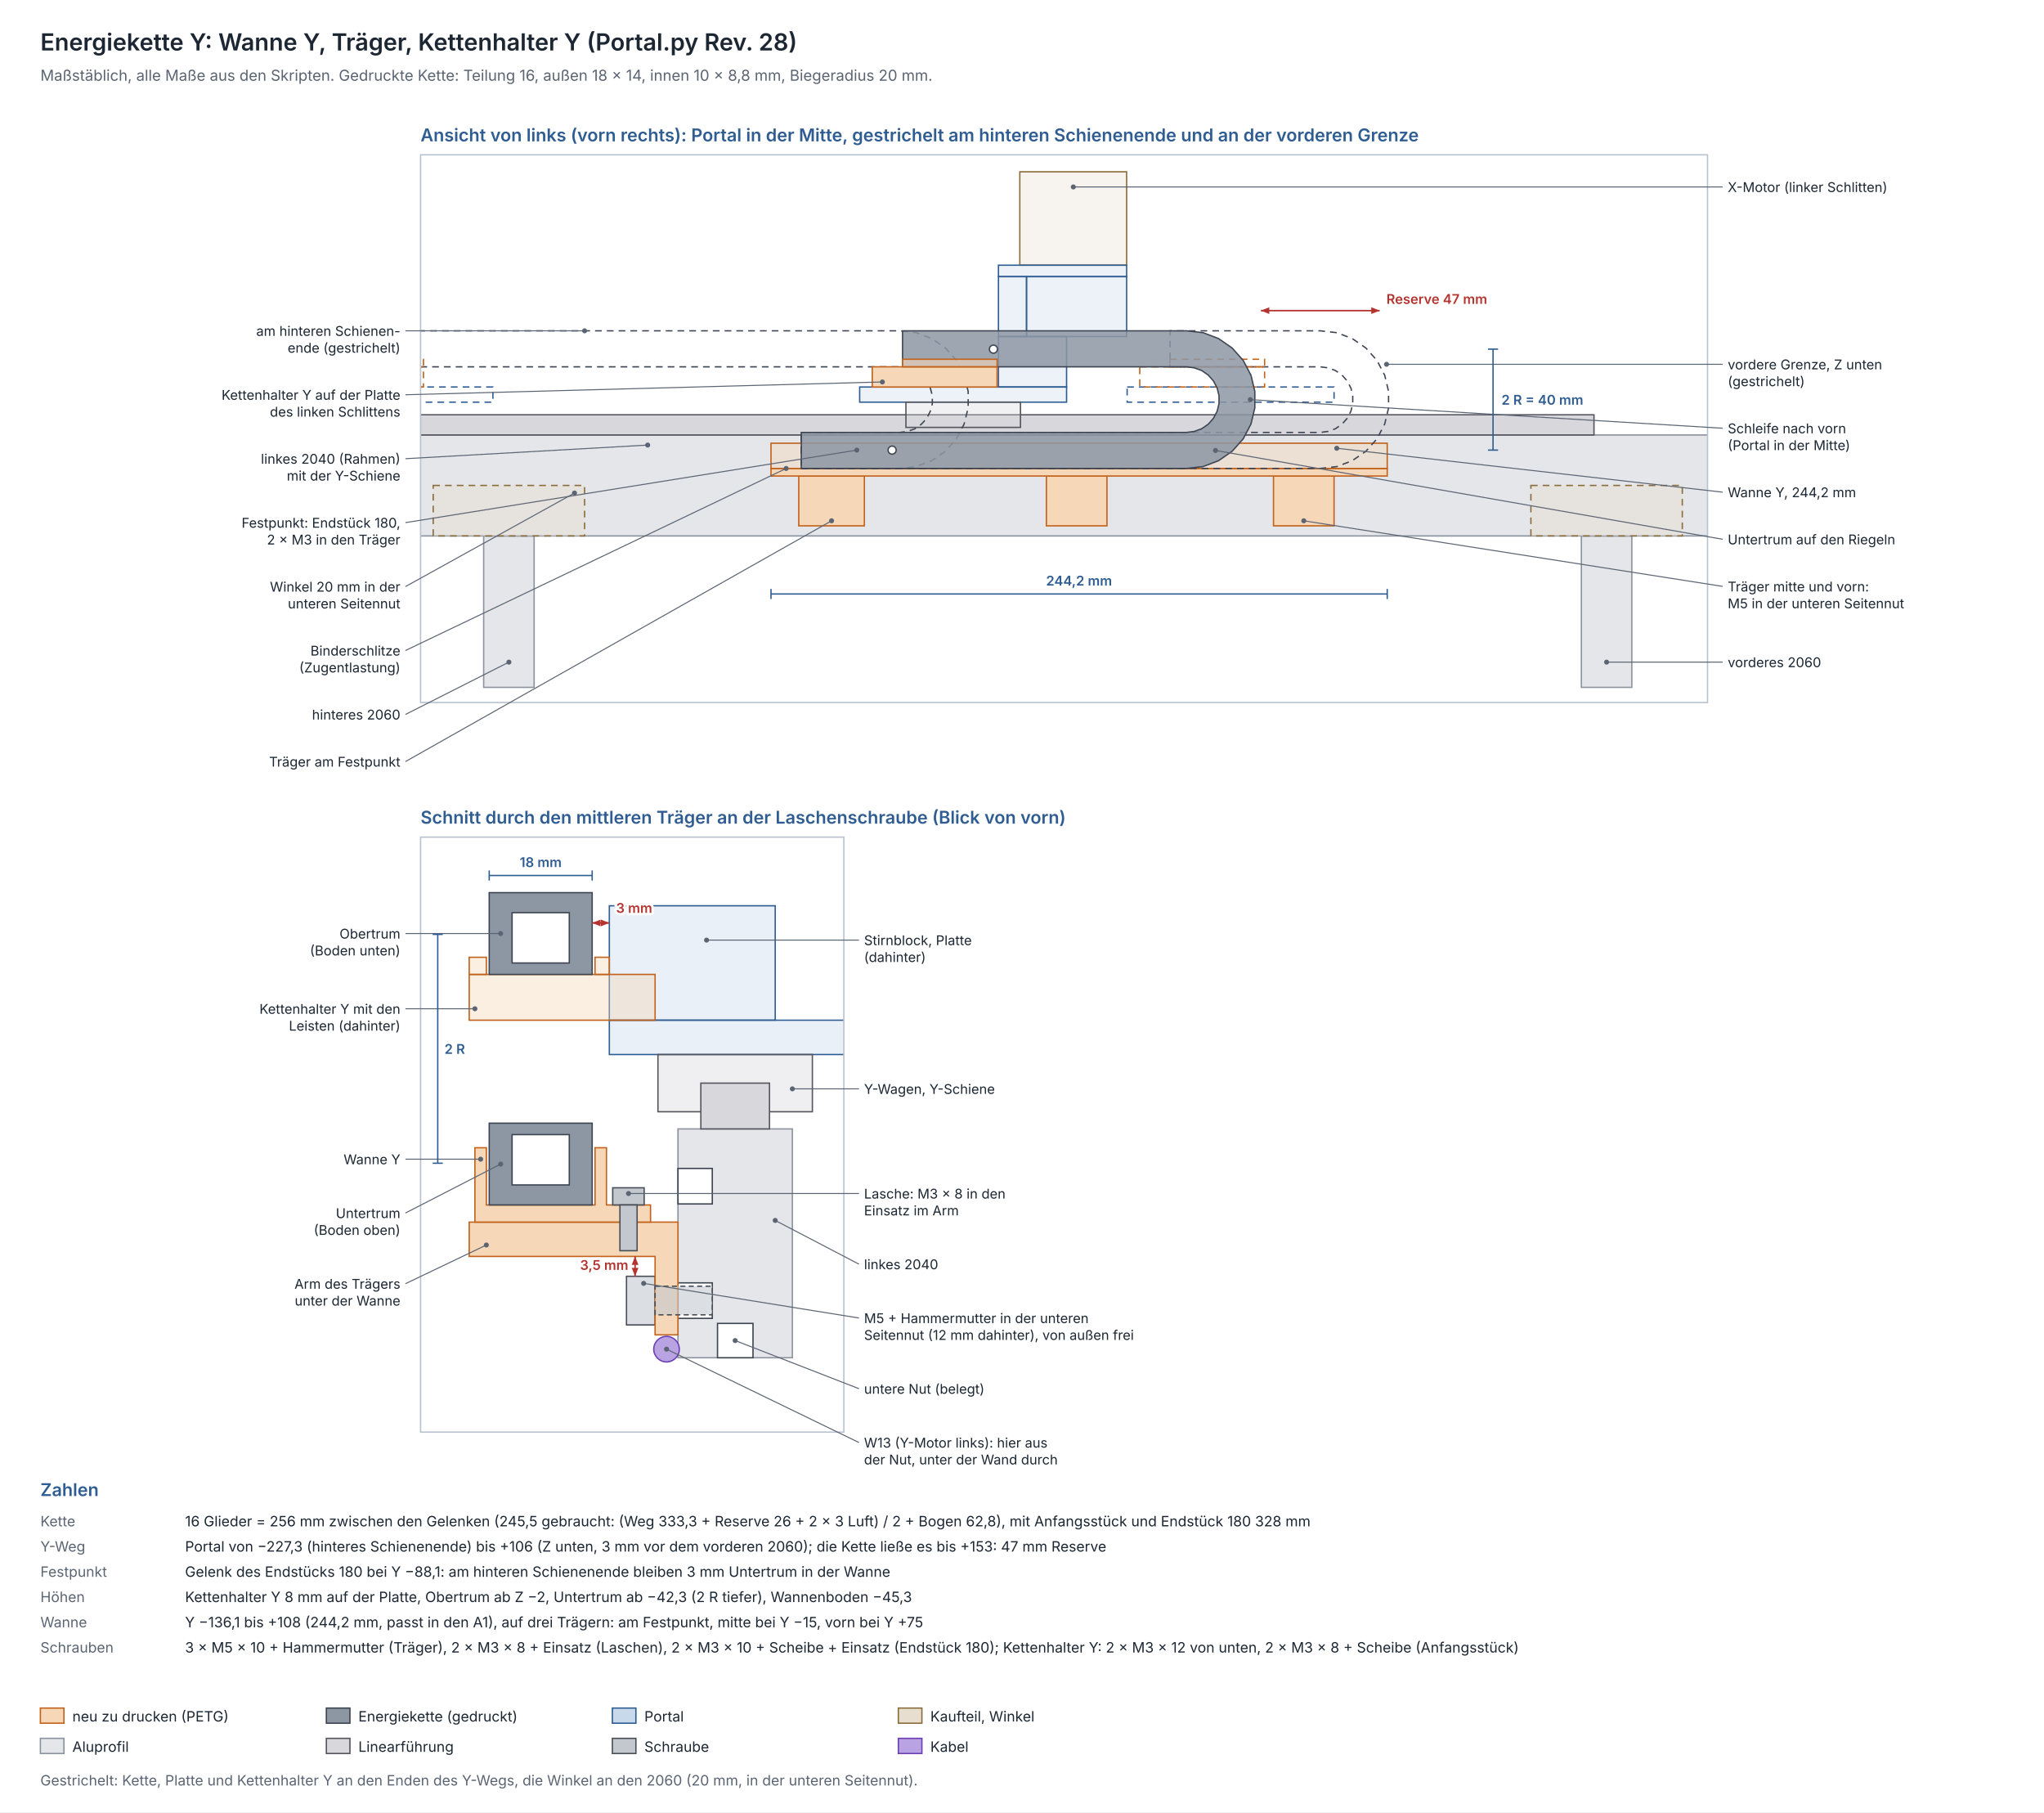
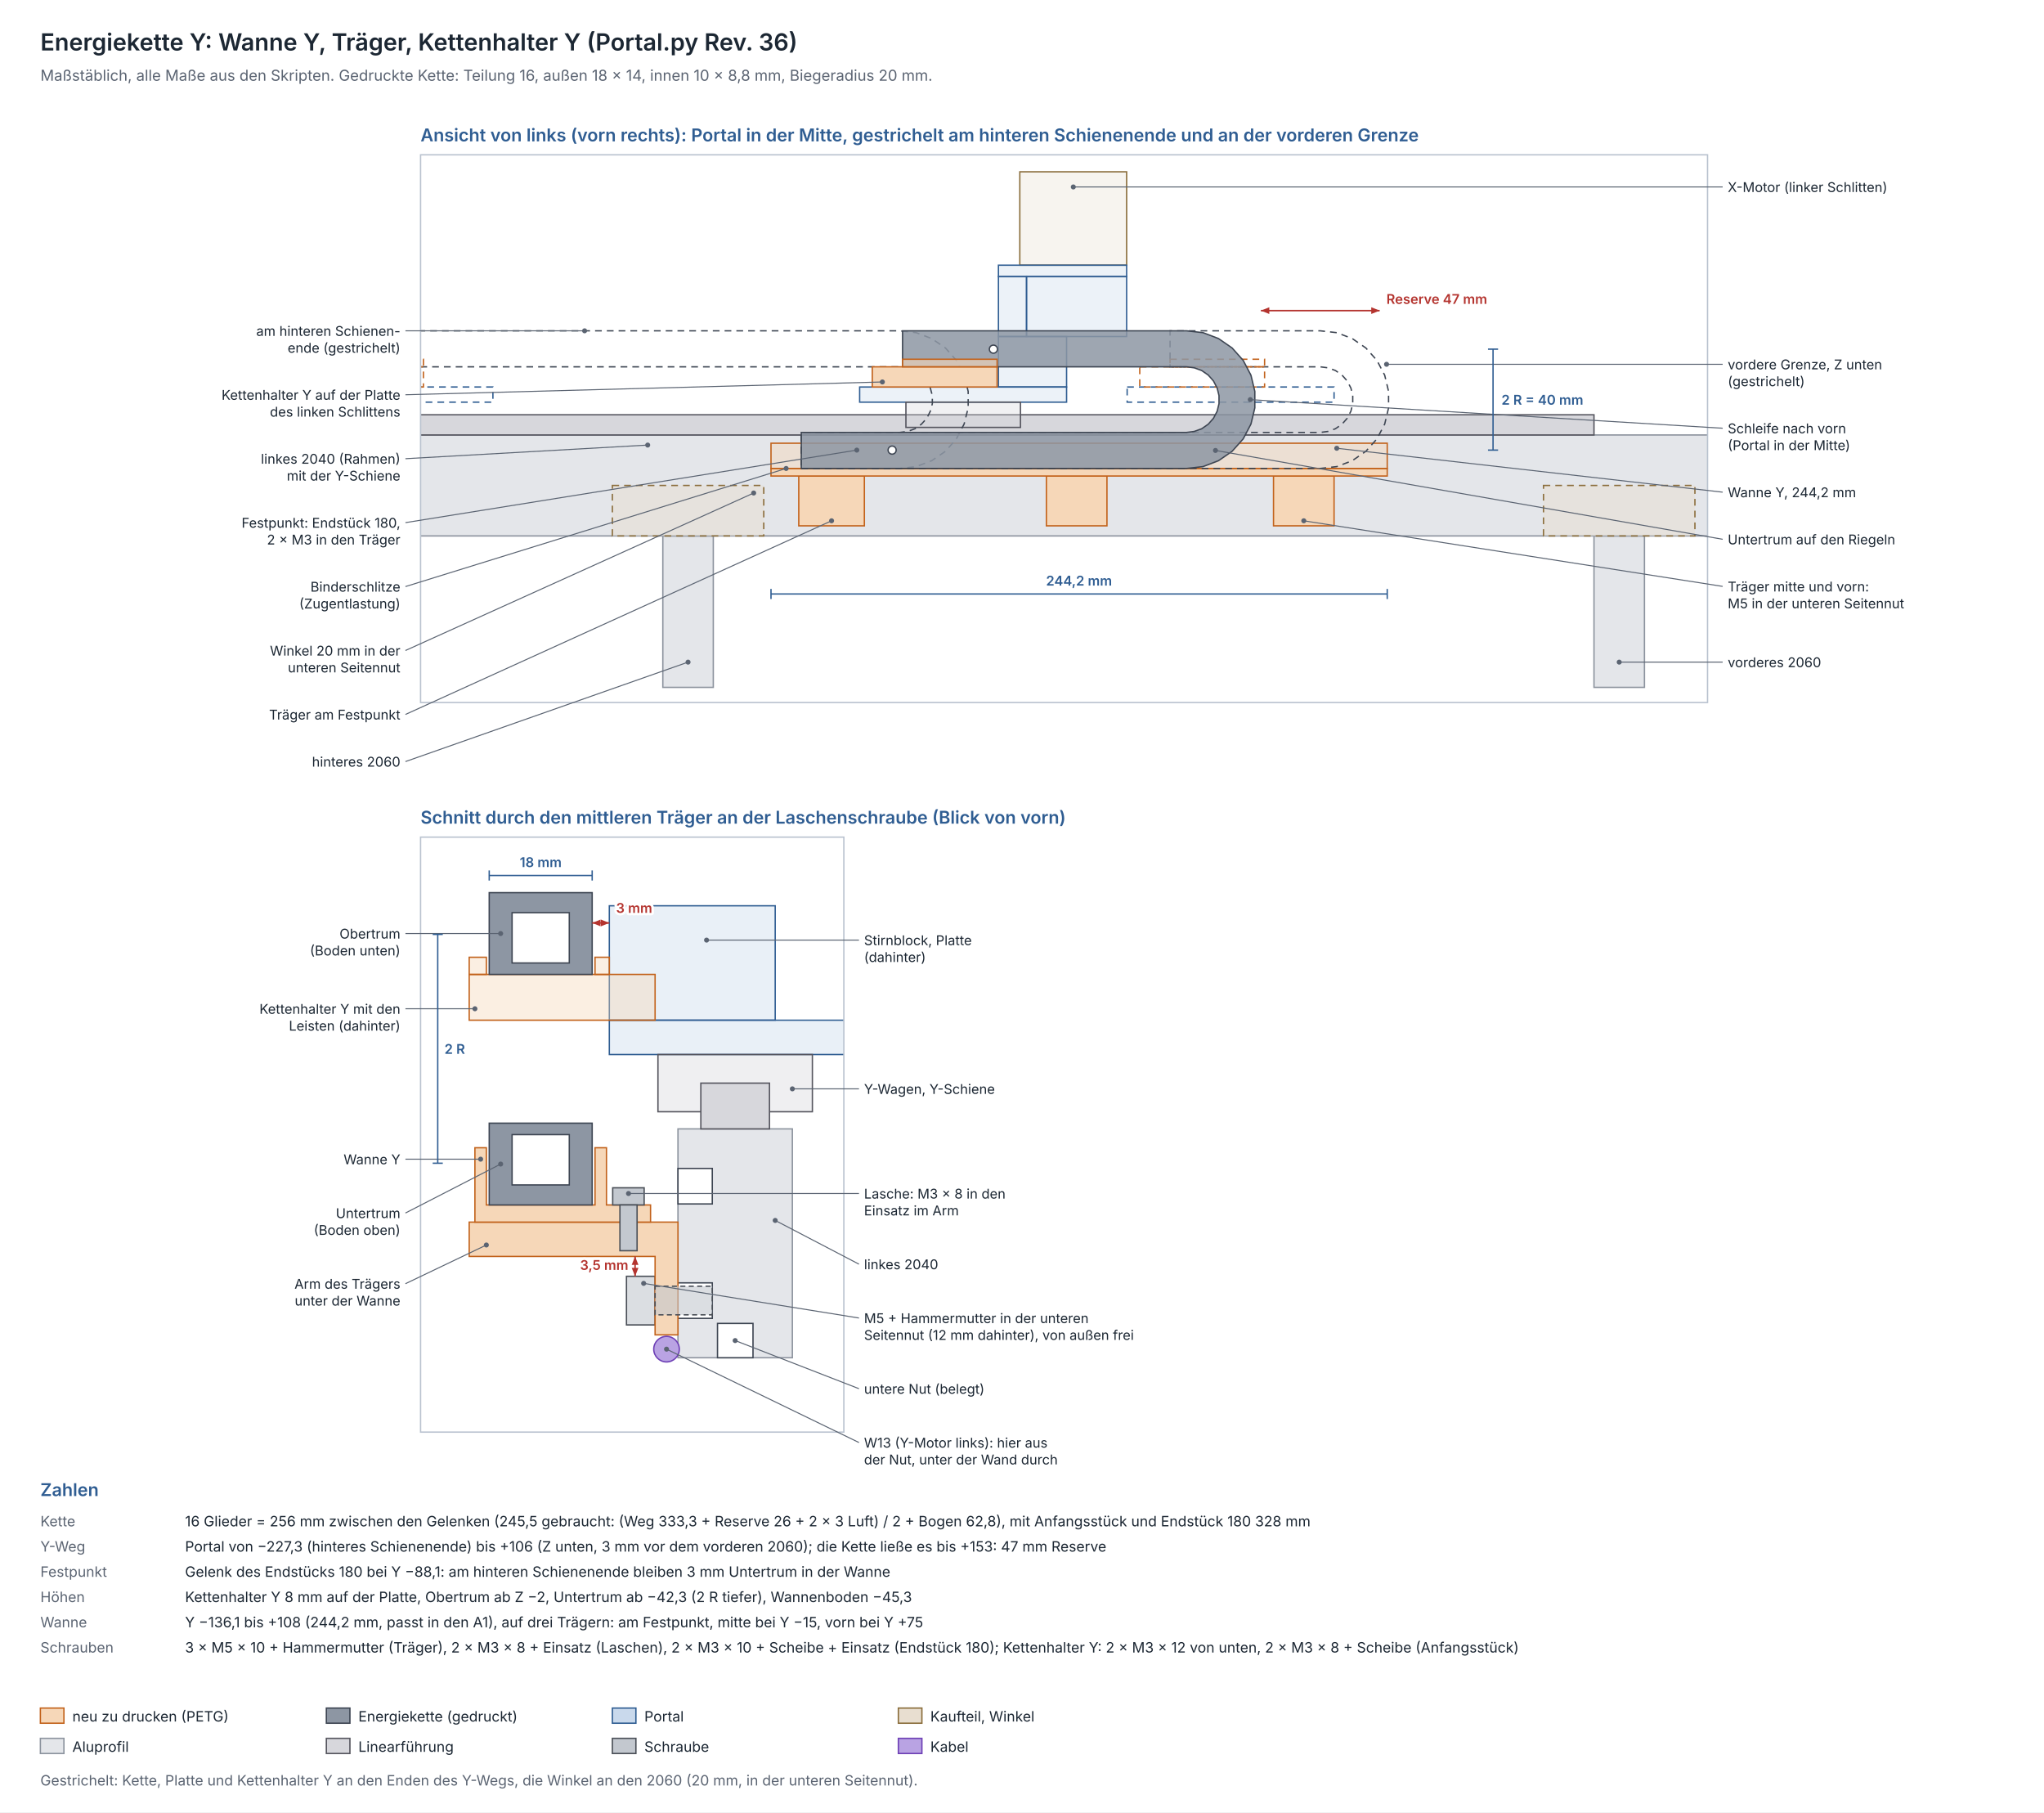
<svg xmlns="http://www.w3.org/2000/svg" width="1215" height="1077" viewBox="0 0 1215 1077" font-family="Inter, Helvetica, Arial, sans-serif">
  <rect width="100%" height="100%" fill="#ffffff" />
-   <text x="24.0" y="30.0" font-size="14" fill="#1c2733" text-anchor="start" font-weight="600">Energiekette Y: Wanne Y, Träger, Kettenhalter Y (Portal.py Rev. 28)</text>
+   <text x="24.0" y="30.0" font-size="14" fill="#1c2733" text-anchor="start" font-weight="600">Energiekette Y: Wanne Y, Träger, Kettenhalter Y (Portal.py Rev. 36)</text>
  <text x="24.0" y="48.0" font-size="9" fill="#5b6472" text-anchor="start">Maßstäblich, alle Maße aus den Skripten. Gedruckte Kette: Teilung 16, außen 18 × 14, innen 10 × 8,8 mm, Biegeradius 20 mm.</text>
  <clipPath id="links">
    <rect x="250.0" y="92.0" width="765.0" height="325.5" />
  </clipPath>
  <g clip-path="url(#links)">
-     <rect x="287.5" y="318.5" width="30.0" height="90.0" fill="#e4e6ea" stroke="#8c939e" stroke-width="0.8" />
-     <rect x="940.0" y="318.5" width="30.0" height="90.0" fill="#e4e6ea" stroke="#8c939e" stroke-width="0.8" />
+     <rect x="394.0" y="318.5" width="30.0" height="90.0" fill="#e4e6ea" stroke="#8c939e" stroke-width="0.8" />
+     <rect x="947.5" y="318.5" width="30.0" height="90.0" fill="#e4e6ea" stroke="#8c939e" stroke-width="0.8" />
    <rect x="122.5" y="258.5" width="900.0" height="60.0" fill="#e4e6ea" stroke="#8c939e" stroke-width="0.8" />
    <rect x="197.5" y="246.5" width="750.0" height="12.0" fill="#d7d7dc" stroke="#55555e" stroke-width="0.8" />
-     <rect x="257.5" y="288.5" width="90.0" height="30.0" fill="#e8ded0" stroke="#8a6d3b" stroke-width="0.8" fill-opacity="0.5" stroke-dasharray="4 3" />
-     <rect x="910.0" y="288.5" width="90.0" height="30.0" fill="#e8ded0" stroke="#8a6d3b" stroke-width="0.8" fill-opacity="0.5" stroke-dasharray="4 3" />
+     <rect x="364.0" y="288.5" width="90.0" height="30.0" fill="#e8ded0" stroke="#8a6d3b" stroke-width="0.8" fill-opacity="0.5" stroke-dasharray="4 3" />
+     <rect x="917.5" y="288.5" width="90.0" height="30.0" fill="#e8ded0" stroke="#8a6d3b" stroke-width="0.8" fill-opacity="0.5" stroke-dasharray="4 3" />
    <rect x="606.2" y="102.1" width="63.5" height="55.5" fill="#e8ded0" stroke="#8a6d3b" stroke-width="0.8" fill-opacity="0.35" />
    <rect x="593.5" y="157.6" width="76.2" height="6.8" fill="#c9d9ec" stroke="#2f5d92" stroke-width="0.8" fill-opacity="0.35" />
    <rect x="593.5" y="164.4" width="16.7" height="35.6" fill="#c9d9ec" stroke="#2f5d92" stroke-width="0.8" fill-opacity="0.35" />
    <rect x="610.2" y="164.4" width="59.5" height="35.6" fill="#c9d9ec" stroke="#2f5d92" stroke-width="0.8" fill-opacity="0.35" />
    <rect x="593.5" y="200.0" width="40.5" height="30.0" fill="#c9d9ec" stroke="#2f5d92" stroke-width="0.8" fill-opacity="0.35" />
    <rect x="511.0" y="230.0" width="123.0" height="9.0" fill="#c9d9ec" stroke="#2f5d92" stroke-width="0.8" fill-opacity="0.35" />
    <rect x="538.5" y="239.0" width="68.1" height="15.0" fill="#d7d7dc" stroke="#55555e" stroke-width="0.8" fill-opacity="0.35" />
    <rect x="474.8" y="282.9" width="39.0" height="29.6" fill="#f6d7b8" stroke="#c2621b" stroke-width="0.8" />
    <rect x="622.0" y="282.9" width="36.0" height="29.6" fill="#f6d7b8" stroke="#c2621b" stroke-width="0.8" />
    <rect x="757.0" y="282.9" width="36.0" height="29.6" fill="#f6d7b8" stroke="#c2621b" stroke-width="0.8" />
    <rect x="458.3" y="278.4" width="366.3" height="4.5" fill="#f6d7b8" stroke="#c2621b" stroke-width="0.8" />
    <rect x="458.3" y="263.4" width="366.3" height="15.0" fill="#f6d7b8" stroke="#c2621b" stroke-width="0.8" fill-opacity="0.45" />
    <polygon points="476.3,278.4 534.8,278.4 544.6,277.3 553.8,273.8 562.0,268.2 568.5,260.8 573.1,252.0 575.5,242.4 575.5,232.6 573.1,223.0 568.5,214.2 562.0,206.8 553.8,201.2 544.6,197.7 534.8,196.6 195.5,196.6 195.5,218.0 534.8,218.0 539.5,218.6 543.9,220.2 547.7,222.9 550.9,226.4 553.0,230.6 554.2,235.1 554.2,239.9 553.0,244.4 550.9,248.6 547.7,252.1 543.9,254.8 539.5,256.4 534.8,257.0 476.3,257.0" fill="none" stroke="#3d4552" stroke-width="0.8" stroke-dasharray="4 3" />
    <rect x="170.0" y="230.0" width="123.0" height="9.0" fill="none" stroke="#2f5d92" stroke-width="0.8" stroke-dasharray="4 3" />
    <rect x="177.5" y="218.0" width="74.2" height="12.0" fill="none" stroke="#c2621b" stroke-width="0.8" stroke-dasharray="4 3" />
    <rect x="195.5" y="213.5" width="56.2" height="4.5" fill="none" stroke="#c2621b" stroke-width="0.8" stroke-dasharray="4 3" />
    <polygon points="476.3,278.4 784.8,278.4 794.6,277.3 803.8,273.8 811.9,268.2 818.5,260.8 823.1,252.0 825.4,242.4 825.4,232.6 823.1,223.0 818.5,214.2 811.9,206.8 803.8,201.2 794.6,197.7 784.8,196.6 695.5,196.6 695.5,218.0 784.8,218.0 789.4,218.6 793.8,220.2 797.7,222.9 800.8,226.4 803.0,230.6 804.1,235.1 804.1,239.9 803.0,244.4 800.8,248.6 797.7,252.1 793.8,254.8 789.4,256.4 784.8,257.0 476.3,257.0" fill="none" stroke="#3d4552" stroke-width="0.8" stroke-dasharray="4 3" />
    <rect x="670.0" y="230.0" width="123.0" height="9.0" fill="none" stroke="#2f5d92" stroke-width="0.8" stroke-dasharray="4 3" />
    <rect x="677.5" y="218.0" width="74.2" height="12.0" fill="none" stroke="#c2621b" stroke-width="0.8" stroke-dasharray="4 3" />
    <rect x="695.5" y="213.5" width="56.2" height="4.5" fill="none" stroke="#c2621b" stroke-width="0.8" stroke-dasharray="4 3" />
    <polygon points="476.3,278.4 705.3,278.4 715.1,277.3 724.3,273.8 732.4,268.2 739.0,260.8 743.6,252.0 745.9,242.4 745.9,232.6 743.6,223.0 739.0,214.2 732.4,206.8 724.3,201.2 715.1,197.7 705.3,196.6 536.5,196.6 536.5,218.0 705.3,218.0 709.9,218.6 714.3,220.2 718.2,222.9 721.3,226.4 723.5,230.6 724.6,235.1 724.6,239.9 723.5,244.4 721.3,248.6 718.2,252.1 714.3,254.8 709.9,256.4 705.3,257.0 476.3,257.0" fill="#8d96a3" stroke="#3d4552" stroke-width="0.8" fill-opacity="0.85" />
    <rect x="518.5" y="218.0" width="74.2" height="12.0" fill="#f6d7b8" stroke="#c2621b" stroke-width="0.8" />
    <rect x="536.5" y="213.5" width="56.2" height="4.5" fill="#f6d7b8" stroke="#c2621b" stroke-width="0.8" fill-opacity="0.6" />
    <circle cx="530.3" cy="267.5" r="2.4" fill="#ffffff" stroke="#3d4552" stroke-width="0.8" />
    <circle cx="590.5" cy="207.5" r="2.4" fill="#ffffff" stroke="#3d4552" stroke-width="0.8" />
  </g>
  <rect x="250.0" y="92.0" width="765.0" height="325.5" fill="none" stroke="#b9c2cf" stroke-width="0.8" />
  <text x="250.0" y="84.0" font-size="10.5" fill="#2f5d92" text-anchor="start" font-weight="600">Ansicht von links (vorn rechts): Portal in der Mitte, gestrichelt am hinteren Schienenende und an der vorderen Grenze</text>
  <line x1="347.5" y1="196.6" x2="241.0" y2="196.6" stroke="#5b6472" stroke-width="0.6" />
  <circle cx="347.5" cy="196.6" r="1.5" fill="#5b6472" />
  <text x="238.0" y="199.6" font-size="8.0" fill="#1c2733" text-anchor="end" stroke="#ffffff" stroke-width="3" stroke-linejoin="round" paint-order="stroke">am hinteren Schienen-</text>
  <text x="238.0" y="209.6" font-size="8.0" fill="#1c2733" text-anchor="end" stroke="#ffffff" stroke-width="3" stroke-linejoin="round" paint-order="stroke">ende (gestrichelt)</text>
  <line x1="524.5" y1="227.0" x2="241.0" y2="234.6" stroke="#5b6472" stroke-width="0.6" />
  <circle cx="524.5" cy="227.0" r="1.5" fill="#5b6472" />
  <text x="238.0" y="237.6" font-size="8.0" fill="#1c2733" text-anchor="end" stroke="#ffffff" stroke-width="3" stroke-linejoin="round" paint-order="stroke">Kettenhalter Y auf der Platte</text>
  <text x="238.0" y="247.6" font-size="8.0" fill="#1c2733" text-anchor="end" stroke="#ffffff" stroke-width="3" stroke-linejoin="round" paint-order="stroke">des linken Schlittens</text>
  <line x1="385.0" y1="264.5" x2="241.0" y2="272.6" stroke="#5b6472" stroke-width="0.6" />
  <circle cx="385.0" cy="264.5" r="1.5" fill="#5b6472" />
  <text x="238.0" y="275.6" font-size="8.0" fill="#1c2733" text-anchor="end" stroke="#ffffff" stroke-width="3" stroke-linejoin="round" paint-order="stroke">linkes 2040 (Rahmen)</text>
  <text x="238.0" y="285.6" font-size="8.0" fill="#1c2733" text-anchor="end" stroke="#ffffff" stroke-width="3" stroke-linejoin="round" paint-order="stroke">mit der Y-Schiene</text>
  <line x1="509.3" y1="267.5" x2="241.0" y2="310.6" stroke="#5b6472" stroke-width="0.6" />
  <circle cx="509.3" cy="267.5" r="1.5" fill="#5b6472" />
  <text x="238.0" y="313.6" font-size="8.0" fill="#1c2733" text-anchor="end" stroke="#ffffff" stroke-width="3" stroke-linejoin="round" paint-order="stroke">Festpunkt: Endstück 180,</text>
  <text x="238.0" y="323.6" font-size="8.0" fill="#1c2733" text-anchor="end" stroke="#ffffff" stroke-width="3" stroke-linejoin="round" paint-order="stroke">2 × M3 in den Träger</text>
-   <line x1="341.5" y1="293.0" x2="241.0" y2="348.6" stroke="#5b6472" stroke-width="0.6" />
-   <circle cx="341.5" cy="293.0" r="1.5" fill="#5b6472" />
-   <text x="238.0" y="351.6" font-size="8.0" fill="#1c2733" text-anchor="end" stroke="#ffffff" stroke-width="3" stroke-linejoin="round" paint-order="stroke">Winkel 20 mm in der</text>
-   <text x="238.0" y="361.6" font-size="8.0" fill="#1c2733" text-anchor="end" stroke="#ffffff" stroke-width="3" stroke-linejoin="round" paint-order="stroke">unteren Seitennut</text>
-   <line x1="467.3" y1="278.4" x2="241.0" y2="386.6" stroke="#5b6472" stroke-width="0.6" />
+   <line x1="467.3" y1="278.4" x2="241.0" y2="348.6" stroke="#5b6472" stroke-width="0.6" />
  <circle cx="467.3" cy="278.4" r="1.5" fill="#5b6472" />
-   <text x="238.0" y="389.6" font-size="8.0" fill="#1c2733" text-anchor="end" stroke="#ffffff" stroke-width="3" stroke-linejoin="round" paint-order="stroke">Binderschlitze</text>
-   <text x="238.0" y="399.6" font-size="8.0" fill="#1c2733" text-anchor="end" stroke="#ffffff" stroke-width="3" stroke-linejoin="round" paint-order="stroke">(Zugentlastung)</text>
-   <line x1="302.5" y1="393.5" x2="241.0" y2="424.6" stroke="#5b6472" stroke-width="0.6" />
-   <circle cx="302.5" cy="393.5" r="1.5" fill="#5b6472" />
-   <text x="238.0" y="427.6" font-size="8.0" fill="#1c2733" text-anchor="end" stroke="#ffffff" stroke-width="3" stroke-linejoin="round" paint-order="stroke">hinteres 2060</text>
-   <line x1="494.3" y1="309.5" x2="241.0" y2="452.6" stroke="#5b6472" stroke-width="0.6" />
+   <text x="238.0" y="351.6" font-size="8.0" fill="#1c2733" text-anchor="end" stroke="#ffffff" stroke-width="3" stroke-linejoin="round" paint-order="stroke">Binderschlitze</text>
+   <text x="238.0" y="361.6" font-size="8.0" fill="#1c2733" text-anchor="end" stroke="#ffffff" stroke-width="3" stroke-linejoin="round" paint-order="stroke">(Zugentlastung)</text>
+   <line x1="448.0" y1="293.0" x2="241.0" y2="386.6" stroke="#5b6472" stroke-width="0.6" />
+   <circle cx="448.0" cy="293.0" r="1.5" fill="#5b6472" />
+   <text x="238.0" y="389.6" font-size="8.0" fill="#1c2733" text-anchor="end" stroke="#ffffff" stroke-width="3" stroke-linejoin="round" paint-order="stroke">Winkel 20 mm in der</text>
+   <text x="238.0" y="399.6" font-size="8.0" fill="#1c2733" text-anchor="end" stroke="#ffffff" stroke-width="3" stroke-linejoin="round" paint-order="stroke">unteren Seitennut</text>
+   <line x1="494.3" y1="309.5" x2="241.0" y2="424.6" stroke="#5b6472" stroke-width="0.6" />
  <circle cx="494.3" cy="309.5" r="1.5" fill="#5b6472" />
-   <text x="238.0" y="455.6" font-size="8.0" fill="#1c2733" text-anchor="end" stroke="#ffffff" stroke-width="3" stroke-linejoin="round" paint-order="stroke">Träger am Festpunkt</text>
+   <text x="238.0" y="427.6" font-size="8.0" fill="#1c2733" text-anchor="end" stroke="#ffffff" stroke-width="3" stroke-linejoin="round" paint-order="stroke">Träger am Festpunkt</text>
+   <line x1="409.0" y1="393.5" x2="241.0" y2="452.6" stroke="#5b6472" stroke-width="0.6" />
+   <circle cx="409.0" cy="393.5" r="1.5" fill="#5b6472" />
+   <text x="238.0" y="455.6" font-size="8.0" fill="#1c2733" text-anchor="end" stroke="#ffffff" stroke-width="3" stroke-linejoin="round" paint-order="stroke">hinteres 2060</text>
  <line x1="638.0" y1="111.1" x2="1024.0" y2="111.1" stroke="#5b6472" stroke-width="0.6" />
  <circle cx="638.0" cy="111.1" r="1.5" fill="#5b6472" />
  <text x="1027.0" y="114.1" font-size="8.0" fill="#1c2733" text-anchor="start" stroke="#ffffff" stroke-width="3" stroke-linejoin="round" paint-order="stroke">X-Motor (linker Schlitten)</text>
  <line x1="824.2" y1="216.5" x2="1024.0" y2="216.5" stroke="#5b6472" stroke-width="0.6" />
  <circle cx="824.2" cy="216.5" r="1.5" fill="#5b6472" />
  <text x="1027.0" y="219.5" font-size="8.0" fill="#1c2733" text-anchor="start" stroke="#ffffff" stroke-width="3" stroke-linejoin="round" paint-order="stroke">vordere Grenze, Z unten</text>
  <text x="1027.0" y="229.5" font-size="8.0" fill="#1c2733" text-anchor="start" stroke="#ffffff" stroke-width="3" stroke-linejoin="round" paint-order="stroke">(gestrichelt)</text>
  <line x1="743.2" y1="237.5" x2="1024.0" y2="254.5" stroke="#5b6472" stroke-width="0.6" />
  <circle cx="743.2" cy="237.5" r="1.5" fill="#5b6472" />
  <text x="1027.0" y="257.5" font-size="8.0" fill="#1c2733" text-anchor="start" stroke="#ffffff" stroke-width="3" stroke-linejoin="round" paint-order="stroke">Schleife nach vorn</text>
  <text x="1027.0" y="267.5" font-size="8.0" fill="#1c2733" text-anchor="start" stroke="#ffffff" stroke-width="3" stroke-linejoin="round" paint-order="stroke">(Portal in der Mitte)</text>
  <line x1="794.6" y1="266.4" x2="1024.0" y2="292.5" stroke="#5b6472" stroke-width="0.6" />
  <circle cx="794.6" cy="266.4" r="1.5" fill="#5b6472" />
  <text x="1027.0" y="295.5" font-size="8.0" fill="#1c2733" text-anchor="start" stroke="#ffffff" stroke-width="3" stroke-linejoin="round" paint-order="stroke">Wanne Y, 244,2 mm</text>
  <line x1="722.5" y1="267.7" x2="1024.0" y2="320.5" stroke="#5b6472" stroke-width="0.6" />
  <circle cx="722.5" cy="267.7" r="1.5" fill="#5b6472" />
  <text x="1027.0" y="323.5" font-size="8.0" fill="#1c2733" text-anchor="start" stroke="#ffffff" stroke-width="3" stroke-linejoin="round" paint-order="stroke">Untertrum auf den Riegeln</text>
  <line x1="775.0" y1="309.5" x2="1024.0" y2="348.5" stroke="#5b6472" stroke-width="0.6" />
  <circle cx="775.0" cy="309.5" r="1.5" fill="#5b6472" />
  <text x="1027.0" y="351.5" font-size="8.0" fill="#1c2733" text-anchor="start" stroke="#ffffff" stroke-width="3" stroke-linejoin="round" paint-order="stroke">Träger mitte und vorn:</text>
  <text x="1027.0" y="361.5" font-size="8.0" fill="#1c2733" text-anchor="start" stroke="#ffffff" stroke-width="3" stroke-linejoin="round" paint-order="stroke">M5 in der unteren Seitennut</text>
-   <line x1="955.0" y1="393.5" x2="1024.0" y2="393.5" stroke="#5b6472" stroke-width="0.6" />
-   <circle cx="955.0" cy="393.5" r="1.5" fill="#5b6472" />
+   <line x1="962.5" y1="393.5" x2="1024.0" y2="393.5" stroke="#5b6472" stroke-width="0.6" />
+   <circle cx="962.5" cy="393.5" r="1.5" fill="#5b6472" />
  <text x="1027.0" y="396.5" font-size="8.0" fill="#1c2733" text-anchor="start" stroke="#ffffff" stroke-width="3" stroke-linejoin="round" paint-order="stroke">vorderes 2060</text>
  <line x1="887.5" y1="267.5" x2="887.5" y2="207.5" stroke="#2f5d92" stroke-width="0.8" />
  <line x1="884.5" y1="267.5" x2="890.5" y2="267.5" stroke="#2f5d92" stroke-width="0.8" />
  <line x1="884.5" y1="207.5" x2="890.5" y2="207.5" stroke="#2f5d92" stroke-width="0.8" />
  <text x="892.5" y="240.5" font-size="8.0" fill="#2f5d92" text-anchor="start" font-weight="600" stroke="#ffffff" stroke-width="3" stroke-linejoin="round" paint-order="stroke">2 R = 40 mm</text>
  <line x1="458.3" y1="353.0" x2="824.6" y2="353.0" stroke="#2f5d92" stroke-width="0.8" />
  <line x1="458.3" y1="350.0" x2="458.3" y2="356.0" stroke="#2f5d92" stroke-width="0.8" />
  <line x1="824.6" y1="350.0" x2="824.6" y2="356.0" stroke="#2f5d92" stroke-width="0.8" />
  <text x="641.4" y="348.0" font-size="8.0" fill="#2f5d92" text-anchor="middle" font-weight="600" stroke="#ffffff" stroke-width="3" stroke-linejoin="round" paint-order="stroke">244,2 mm</text>
  <line x1="749.5" y1="184.6" x2="820.1" y2="184.6" stroke="#b4342f" stroke-width="0.9" />
  <polygon points="749.5,184.6 754.5,182.6 754.5,186.6" fill="#b4342f" />
  <polygon points="820.1,184.6 815.1,186.6 815.1,182.6" fill="#b4342f" />
  <text x="824.1" y="180.6" font-size="8.0" fill="#b4342f" text-anchor="start" font-weight="600" stroke="#ffffff" stroke-width="3" stroke-linejoin="round" paint-order="stroke">Reserve 47 mm</text>
  <clipPath id="quer_y">
    <rect x="250.0" y="497.5" width="251.6" height="353.6" />
  </clipPath>
  <g clip-path="url(#quer_y)">
    <rect x="362.2" y="538.3" width="98.6" height="68.0" fill="#c9d9ec" stroke="#2f5d92" stroke-width="0.8" fill-opacity="0.4" />
    <rect x="362.2" y="606.3" width="176.8" height="20.4" fill="#c9d9ec" stroke="#2f5d92" stroke-width="0.8" fill-opacity="0.4" />
    <rect x="391.1" y="626.7" width="91.8" height="34.0" fill="#d7d7dc" stroke="#55555e" stroke-width="0.8" fill-opacity="0.4" />
    <rect x="278.9" y="579.1" width="110.5" height="27.2" fill="#f6d7b8" stroke="#c2621b" stroke-width="0.8" fill-opacity="0.4" />
    <rect x="278.9" y="568.9" width="10.2" height="10.2" fill="#f6d7b8" stroke="#c2621b" stroke-width="0.8" fill-opacity="0.4" />
    <rect x="353.7" y="568.9" width="8.5" height="10.2" fill="#f6d7b8" stroke="#c2621b" stroke-width="0.8" fill-opacity="0.4" />
    <rect x="403.0" y="670.9" width="68.0" height="136.0" fill="#e4e6ea" stroke="#8c939e" stroke-width="0.8" />
    <rect x="403.0" y="762.4" width="20.4" height="21.1" fill="#ffffff" stroke="#3d4552" stroke-width="0.8" />
    <rect x="403.0" y="694.4" width="20.4" height="21.1" fill="#ffffff" stroke="#3d4552" stroke-width="0.8" />
    <rect x="426.5" y="786.5" width="21.1" height="20.4" fill="#ffffff" stroke="#3d4552" stroke-width="0.8" />
    <rect x="416.6" y="643.7" width="40.8" height="27.2" fill="#d7d7dc" stroke="#55555e" stroke-width="0.8" />
    <rect x="372.4" y="758.5" width="17.0" height="28.9" fill="#c3c8cf" stroke="#4a4f57" stroke-width="0.8" fill-opacity="0.6" />
    <polygon points="403.0,793.3 403.0,726.3 278.9,726.3 278.9,746.7 389.4,746.7 389.4,793.3" fill="#f6d7b8" stroke="#c2621b" stroke-width="0.8" />
    <rect x="389.4" y="764.4" width="34.0" height="17.0" fill="#c3c8cf" stroke="#4a4f57" stroke-width="0.8" fill-opacity="0.6" stroke-dasharray="3 2" />
    <polygon points="282.3,726.3 386.7,726.3 386.7,716.1 360.5,716.1 360.5,682.1 353.7,682.1 353.7,716.1 289.1,716.1 289.1,682.1 282.3,682.1" fill="#f6d7b8" stroke="#c2621b" stroke-width="0.8" />
    <rect x="290.8" y="667.5" width="61.2" height="48.6" fill="#8d96a3" stroke="#3d4552" stroke-width="0.8" />
    <rect x="304.4" y="674.3" width="34.0" height="29.9" fill="#ffffff" stroke="#3d4552" stroke-width="0.8" />
    <rect x="290.8" y="530.5" width="61.2" height="48.6" fill="#8d96a3" stroke="#3d4552" stroke-width="0.8" />
    <rect x="304.4" y="542.4" width="34.0" height="29.9" fill="#ffffff" stroke="#3d4552" stroke-width="0.8" />
    <rect x="364.2" y="705.9" width="18.7" height="10.2" fill="#c3c8cf" stroke="#4a4f57" stroke-width="0.8" />
    <rect x="368.5" y="716.1" width="10.2" height="27.2" fill="#c3c8cf" stroke="#4a4f57" stroke-width="0.8" />
    <circle cx="396.2" cy="801.8" r="7.6" fill="#b9a3e3" stroke="#6d3fb5" stroke-width="0.8" />
  </g>
  <rect x="250.0" y="497.5" width="251.6" height="353.6" fill="none" stroke="#b9c2cf" stroke-width="0.8" />
  <text x="250.0" y="489.5" font-size="10.5" fill="#2f5d92" text-anchor="start" font-weight="600">Schnitt durch den mittleren Träger an der Laschenschraube (Blick von vorn)</text>
  <line x1="297.6" y1="554.8" x2="241.0" y2="554.8" stroke="#5b6472" stroke-width="0.6" />
  <circle cx="297.6" cy="554.8" r="1.5" fill="#5b6472" />
  <text x="238.0" y="557.8" font-size="8.0" fill="#1c2733" text-anchor="end" stroke="#ffffff" stroke-width="3" stroke-linejoin="round" paint-order="stroke">Obertrum</text>
  <text x="238.0" y="567.8" font-size="8.0" fill="#1c2733" text-anchor="end" stroke="#ffffff" stroke-width="3" stroke-linejoin="round" paint-order="stroke">(Boden unten)</text>
  <line x1="282.3" y1="599.5" x2="241.0" y2="599.5" stroke="#5b6472" stroke-width="0.6" />
  <circle cx="282.3" cy="599.5" r="1.5" fill="#5b6472" />
  <text x="238.0" y="602.5" font-size="8.0" fill="#1c2733" text-anchor="end" stroke="#ffffff" stroke-width="3" stroke-linejoin="round" paint-order="stroke">Kettenhalter Y mit den</text>
  <text x="238.0" y="612.5" font-size="8.0" fill="#1c2733" text-anchor="end" stroke="#ffffff" stroke-width="3" stroke-linejoin="round" paint-order="stroke">Leisten (dahinter)</text>
  <line x1="285.7" y1="688.9" x2="241.0" y2="688.9" stroke="#5b6472" stroke-width="0.6" />
  <circle cx="285.7" cy="688.9" r="1.5" fill="#5b6472" />
  <text x="238.0" y="691.9" font-size="8.0" fill="#1c2733" text-anchor="end" stroke="#ffffff" stroke-width="3" stroke-linejoin="round" paint-order="stroke">Wanne Y</text>
  <line x1="297.6" y1="691.8" x2="241.0" y2="720.9" stroke="#5b6472" stroke-width="0.6" />
  <circle cx="297.6" cy="691.8" r="1.5" fill="#5b6472" />
  <text x="238.0" y="723.9" font-size="8.0" fill="#1c2733" text-anchor="end" stroke="#ffffff" stroke-width="3" stroke-linejoin="round" paint-order="stroke">Untertrum</text>
  <text x="238.0" y="733.9" font-size="8.0" fill="#1c2733" text-anchor="end" stroke="#ffffff" stroke-width="3" stroke-linejoin="round" paint-order="stroke">(Boden oben)</text>
  <line x1="289.1" y1="739.9" x2="241.0" y2="762.9" stroke="#5b6472" stroke-width="0.6" />
  <circle cx="289.1" cy="739.9" r="1.5" fill="#5b6472" />
  <text x="238.0" y="765.9" font-size="8.0" fill="#1c2733" text-anchor="end" stroke="#ffffff" stroke-width="3" stroke-linejoin="round" paint-order="stroke">Arm des Trägers</text>
  <text x="238.0" y="775.9" font-size="8.0" fill="#1c2733" text-anchor="end" stroke="#ffffff" stroke-width="3" stroke-linejoin="round" paint-order="stroke">unter der Wanne</text>
  <line x1="420.0" y1="558.7" x2="510.6" y2="558.7" stroke="#5b6472" stroke-width="0.6" />
  <circle cx="420.0" cy="558.7" r="1.5" fill="#5b6472" />
  <text x="513.6" y="561.7" font-size="8.0" fill="#1c2733" text-anchor="start" stroke="#ffffff" stroke-width="3" stroke-linejoin="round" paint-order="stroke">Stirnblock, Platte</text>
  <text x="513.6" y="571.7" font-size="8.0" fill="#1c2733" text-anchor="start" stroke="#ffffff" stroke-width="3" stroke-linejoin="round" paint-order="stroke">(dahinter)</text>
  <line x1="471.0" y1="647.1" x2="510.6" y2="647.1" stroke="#5b6472" stroke-width="0.6" />
  <circle cx="471.0" cy="647.1" r="1.5" fill="#5b6472" />
  <text x="513.6" y="650.1" font-size="8.0" fill="#1c2733" text-anchor="start" stroke="#ffffff" stroke-width="3" stroke-linejoin="round" paint-order="stroke">Y-Wagen, Y-Schiene</text>
  <line x1="373.6" y1="709.3" x2="510.6" y2="709.3" stroke="#5b6472" stroke-width="0.6" />
  <circle cx="373.6" cy="709.3" r="1.5" fill="#5b6472" />
  <text x="513.6" y="712.3" font-size="8.0" fill="#1c2733" text-anchor="start" stroke="#ffffff" stroke-width="3" stroke-linejoin="round" paint-order="stroke">Lasche: M3 × 8 in den</text>
  <text x="513.6" y="722.3" font-size="8.0" fill="#1c2733" text-anchor="start" stroke="#ffffff" stroke-width="3" stroke-linejoin="round" paint-order="stroke">Einsatz im Arm</text>
  <line x1="460.8" y1="725.3" x2="510.6" y2="751.3" stroke="#5b6472" stroke-width="0.6" />
  <circle cx="460.8" cy="725.3" r="1.5" fill="#5b6472" />
  <text x="513.6" y="754.3" font-size="8.0" fill="#1c2733" text-anchor="start" stroke="#ffffff" stroke-width="3" stroke-linejoin="round" paint-order="stroke">linkes 2040</text>
  <line x1="382.6" y1="762.7" x2="510.6" y2="783.3" stroke="#5b6472" stroke-width="0.6" />
  <circle cx="382.6" cy="762.7" r="1.5" fill="#5b6472" />
  <text x="513.6" y="786.3" font-size="8.0" fill="#1c2733" text-anchor="start" stroke="#ffffff" stroke-width="3" stroke-linejoin="round" paint-order="stroke">M5 + Hammermutter in der unteren</text>
  <text x="513.6" y="796.3" font-size="8.0" fill="#1c2733" text-anchor="start" stroke="#ffffff" stroke-width="3" stroke-linejoin="round" paint-order="stroke">Seitennut (12 mm dahinter), von außen frei</text>
  <line x1="437.0" y1="796.7" x2="510.6" y2="825.3" stroke="#5b6472" stroke-width="0.6" />
  <circle cx="437.0" cy="796.7" r="1.5" fill="#5b6472" />
  <text x="513.6" y="828.3" font-size="8.0" fill="#1c2733" text-anchor="start" stroke="#ffffff" stroke-width="3" stroke-linejoin="round" paint-order="stroke">untere Nut (belegt)</text>
  <line x1="396.2" y1="801.8" x2="510.6" y2="857.3" stroke="#5b6472" stroke-width="0.6" />
  <circle cx="396.2" cy="801.8" r="1.5" fill="#5b6472" />
  <text x="513.6" y="860.3" font-size="8.0" fill="#1c2733" text-anchor="start" stroke="#ffffff" stroke-width="3" stroke-linejoin="round" paint-order="stroke">W13 (Y-Motor links): hier aus</text>
  <text x="513.6" y="870.3" font-size="8.0" fill="#1c2733" text-anchor="start" stroke="#ffffff" stroke-width="3" stroke-linejoin="round" paint-order="stroke">der Nut, unter der Wand durch</text>
  <line x1="352.0" y1="548.5" x2="362.2" y2="548.5" stroke="#b4342f" stroke-width="0.9" />
  <polygon points="352.0,548.5 357.0,546.5 357.0,550.5" fill="#b4342f" />
  <polygon points="362.2,548.5 357.2,550.5 357.2,546.5" fill="#b4342f" />
  <text x="366.2" y="542.5" font-size="8.0" fill="#b4342f" text-anchor="start" font-weight="600" stroke="#ffffff" stroke-width="3" stroke-linejoin="round" paint-order="stroke">3 mm</text>
  <line x1="377.5" y1="758.5" x2="377.5" y2="746.7" stroke="#b4342f" stroke-width="0.9" />
  <polygon points="377.5,758.5 375.5,753.5 379.5,753.5" fill="#b4342f" />
  <polygon points="377.5,746.7 379.5,751.7 375.5,751.7" fill="#b4342f" />
  <text x="373.5" y="754.7" font-size="8.0" fill="#b4342f" text-anchor="end" font-weight="600" stroke="#ffffff" stroke-width="3" stroke-linejoin="round" paint-order="stroke">3,5 mm</text>
  <line x1="260.2" y1="691.3" x2="260.2" y2="555.3" stroke="#2f5d92" stroke-width="0.8" />
  <line x1="257.2" y1="691.3" x2="263.2" y2="691.3" stroke="#2f5d92" stroke-width="0.8" />
  <line x1="257.2" y1="555.3" x2="263.2" y2="555.3" stroke="#2f5d92" stroke-width="0.8" />
  <text x="264.2" y="626.3" font-size="8.0" fill="#2f5d92" text-anchor="start" font-weight="600" stroke="#ffffff" stroke-width="3" stroke-linejoin="round" paint-order="stroke">2 R</text>
  <line x1="290.8" y1="520.3" x2="352.0" y2="520.3" stroke="#2f5d92" stroke-width="0.8" />
  <line x1="290.8" y1="517.3" x2="290.8" y2="523.3" stroke="#2f5d92" stroke-width="0.8" />
  <line x1="352.0" y1="517.3" x2="352.0" y2="523.3" stroke="#2f5d92" stroke-width="0.8" />
  <text x="321.4" y="515.3" font-size="8.0" fill="#2f5d92" text-anchor="middle" font-weight="600" stroke="#ffffff" stroke-width="3" stroke-linejoin="round" paint-order="stroke">18 mm</text>
  <text x="24.0" y="889.1" font-size="10.5" fill="#2f5d92" text-anchor="start" font-weight="600">Zahlen</text>
  <text x="24.0" y="907.1" font-size="8.5" fill="#5b6472" text-anchor="start">Kette</text>
  <text x="110.0" y="907.1" font-size="8.5" fill="#1c2733" text-anchor="start">16 Glieder = 256 mm zwischen den Gelenken (245,5 gebraucht: (Weg 333,3 + Reserve 26 + 2 × 3 Luft) / 2 + Bogen 62,8), mit Anfangsstück und Endstück 180 328 mm</text>
  <text x="24.0" y="922.1" font-size="8.5" fill="#5b6472" text-anchor="start">Y-Weg</text>
  <text x="110.0" y="922.1" font-size="8.5" fill="#1c2733" text-anchor="start">Portal von −227,3 (hinteres Schienenende) bis +106 (Z unten, 3 mm vor dem vorderen 2060); die Kette ließe es bis +153: 47 mm Reserve</text>
  <text x="24.0" y="937.1" font-size="8.5" fill="#5b6472" text-anchor="start">Festpunkt</text>
  <text x="110.0" y="937.1" font-size="8.5" fill="#1c2733" text-anchor="start">Gelenk des Endstücks 180 bei Y −88,1: am hinteren Schienenende bleiben 3 mm Untertrum in der Wanne</text>
  <text x="24.0" y="952.1" font-size="8.5" fill="#5b6472" text-anchor="start">Höhen</text>
  <text x="110.0" y="952.1" font-size="8.5" fill="#1c2733" text-anchor="start">Kettenhalter Y 8 mm auf der Platte, Obertrum ab Z −2, Untertrum ab −42,3 (2 R tiefer), Wannenboden −45,3</text>
  <text x="24.0" y="967.1" font-size="8.5" fill="#5b6472" text-anchor="start">Wanne</text>
  <text x="110.0" y="967.1" font-size="8.5" fill="#1c2733" text-anchor="start">Y −136,1 bis +108 (244,2 mm, passt in den A1), auf drei Trägern: am Festpunkt, mitte bei Y −15, vorn bei Y +75</text>
  <text x="24.0" y="982.1" font-size="8.5" fill="#5b6472" text-anchor="start">Schrauben</text>
  <text x="110.0" y="982.1" font-size="8.5" fill="#1c2733" text-anchor="start">3 × M5 × 10 + Hammermutter (Träger), 2 × M3 × 8 + Einsatz (Laschen), 2 × M3 × 10 + Scheibe + Einsatz (Endstück 180); Kettenhalter Y: 2 × M3 × 12 von unten, 2 × M3 × 8 + Scheibe (Anfangsstück)</text>
  <rect x="24.0" y="1015.1" width="14.0" height="9.0" fill="#f6d7b8" stroke="#c2621b" stroke-width="0.8" />
  <text x="43.0" y="1023.1" font-size="8.5" fill="#1c2733" text-anchor="start">neu zu drucken (PETG)</text>
  <rect x="194.0" y="1015.1" width="14.0" height="9.0" fill="#8d96a3" stroke="#3d4552" stroke-width="0.8" />
  <text x="213.0" y="1023.1" font-size="8.5" fill="#1c2733" text-anchor="start">Energiekette (gedruckt)</text>
  <rect x="364.0" y="1015.1" width="14.0" height="9.0" fill="#c9d9ec" stroke="#2f5d92" stroke-width="0.8" />
  <text x="383.0" y="1023.1" font-size="8.5" fill="#1c2733" text-anchor="start">Portal</text>
  <rect x="534.0" y="1015.1" width="14.0" height="9.0" fill="#e8ded0" stroke="#8a6d3b" stroke-width="0.8" />
  <text x="553.0" y="1023.1" font-size="8.5" fill="#1c2733" text-anchor="start">Kaufteil, Winkel</text>
  <rect x="24.0" y="1033.1" width="14.0" height="9.0" fill="#e4e6ea" stroke="#8c939e" stroke-width="0.8" />
  <text x="43.0" y="1041.1" font-size="8.5" fill="#1c2733" text-anchor="start">Aluprofil</text>
  <rect x="194.0" y="1033.1" width="14.0" height="9.0" fill="#d7d7dc" stroke="#55555e" stroke-width="0.8" />
  <text x="213.0" y="1041.1" font-size="8.5" fill="#1c2733" text-anchor="start">Linearführung</text>
  <rect x="364.0" y="1033.1" width="14.0" height="9.0" fill="#c3c8cf" stroke="#4a4f57" stroke-width="0.8" />
  <text x="383.0" y="1041.1" font-size="8.5" fill="#1c2733" text-anchor="start">Schraube</text>
  <rect x="534.0" y="1033.1" width="14.0" height="9.0" fill="#b9a3e3" stroke="#6d3fb5" stroke-width="0.8" />
  <text x="553.0" y="1041.1" font-size="8.5" fill="#1c2733" text-anchor="start">Kabel</text>
  <text x="24.0" y="1061.1" font-size="8.5" fill="#5b6472" text-anchor="start">Gestrichelt: Kette, Platte und Kettenhalter Y an den Enden des Y-Wegs, die Winkel an den 2060 (20 mm, in der unteren Seitennut).</text>
</svg>
